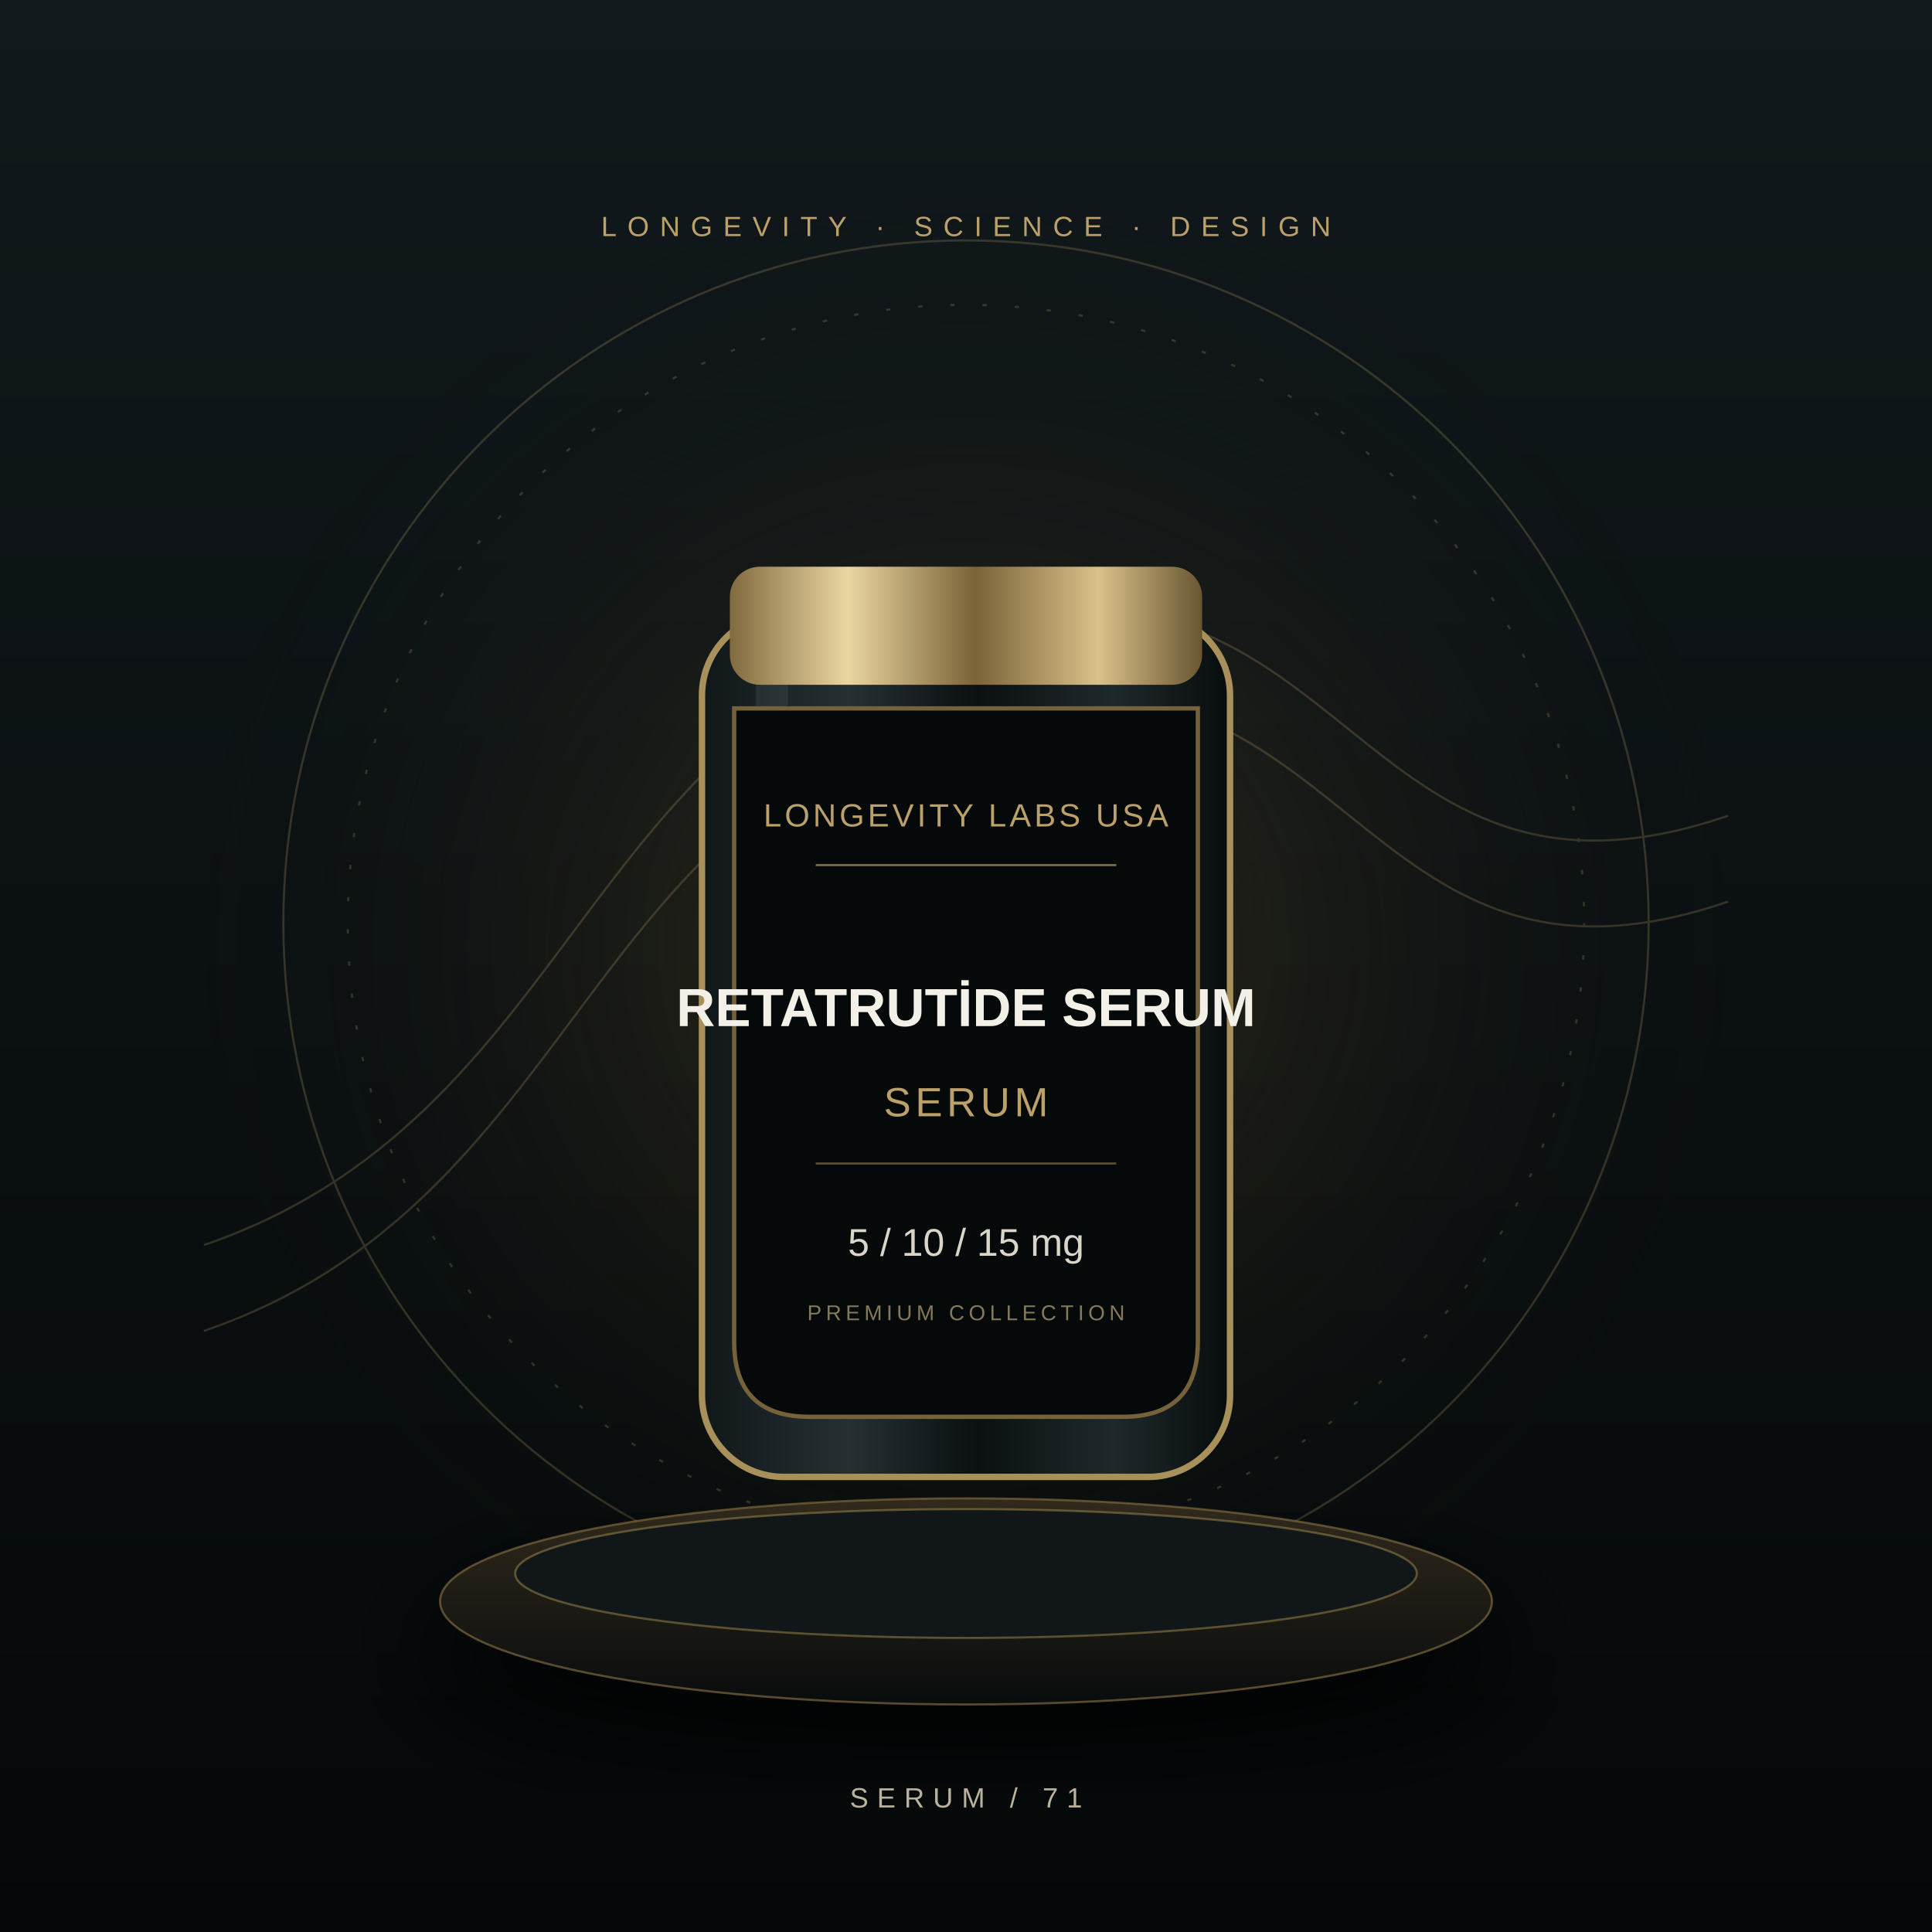
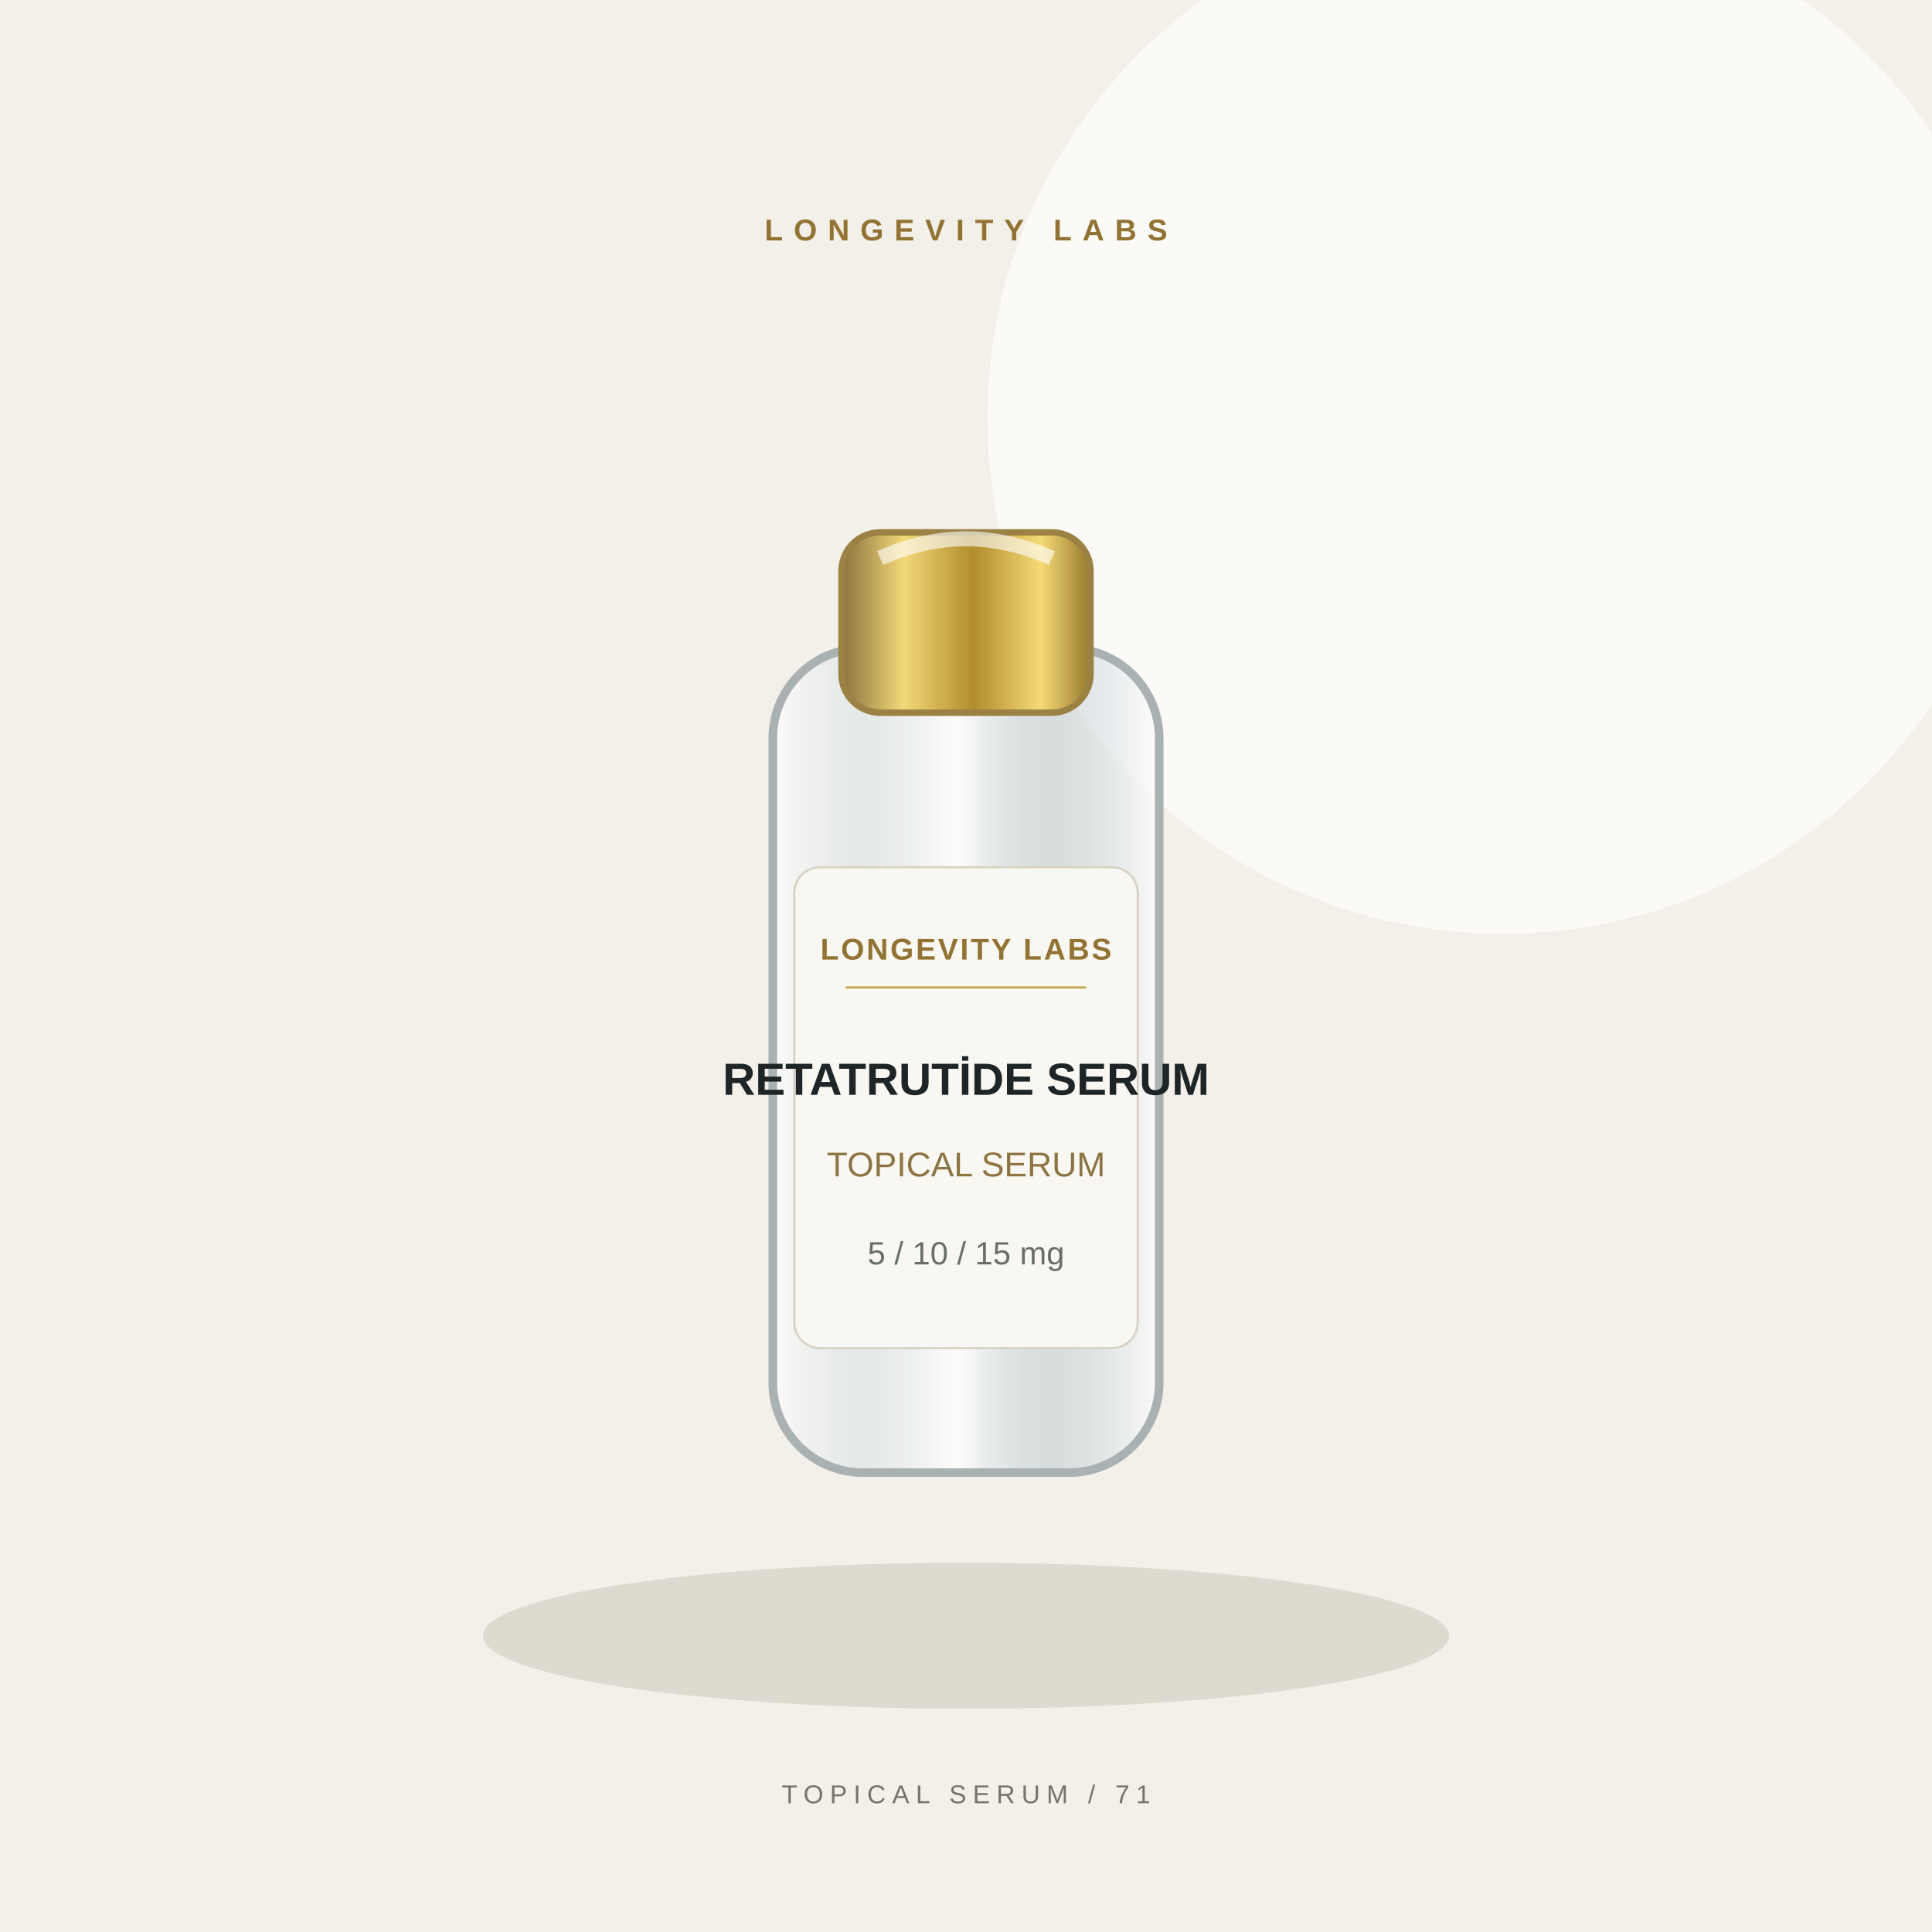
<svg xmlns="http://www.w3.org/2000/svg" width="900" height="900" viewBox="0 0 900 900" role="img" aria-labelledby="title desc">
  <defs>
-     <linearGradient id="bg" x2="0" y2="1">
-       <stop stop-color="#11191c" />
-       <stop offset="1" stop-color="#050809" />
+     <linearGradient id="clearGlass" x2="1">
+       <stop stop-color="#fff" stop-opacity=".72" />
+       <stop offset=".22" stop-color="#d5e0e4" stop-opacity=".48" />
+       <stop offset=".48" stop-color="#fff" stop-opacity=".86" />
+       <stop offset=".72" stop-color="#aec0c9" stop-opacity=".4" />
+       <stop offset="1" stop-color="#fff" stop-opacity=".72" />
    </linearGradient>
-     <radialGradient id="glow">
-       <stop stop-color="#6f5a2e" stop-opacity=".42" />
-       <stop offset="1" stop-color="#050809" stop-opacity="0" />
-     </radialGradient>
-     <linearGradient id="glass" x2="1">
-       <stop stop-color="#101719" />
-       <stop offset=".28" stop-color="#253033" />
-       <stop offset=".52" stop-color="#0b1012" />
-       <stop offset=".78" stop-color="#1e292b" />
-       <stop offset="1" stop-color="#080c0d" />
+     <linearGradient id="goldMetal" x2="1">
+       <stop stop-color="#8a713d" />
+       <stop offset=".25" stop-color="#f2d879" />
+       <stop offset=".53" stop-color="#b18d2e" />
+       <stop offset=".8" stop-color="#f5da77" />
+       <stop offset="1" stop-color="#96782b" />
    </linearGradient>
-     <linearGradient id="metal" x2="1">
-       <stop stop-color="#806a3e" />
-       <stop offset=".25" stop-color="#ead6a1" />
-       <stop offset=".52" stop-color="#7a6337" />
-       <stop offset=".78" stop-color="#d9c18a" />
-       <stop offset="1" stop-color="#685530" />
+     <linearGradient id="darkGlass" x2="1">
+       <stop stop-color="#080b0c" />
+       <stop offset=".26" stop-color="#25292a" />
+       <stop offset=".5" stop-color="#090b0b" />
+       <stop offset=".76" stop-color="#242727" />
+       <stop offset="1" stop-color="#080a0a" />
    </linearGradient>
-     <linearGradient id="floor" x2="0" y2="1">
-       <stop stop-color="#312a1c" />
-       <stop offset="1" stop-color="#090c0d" />
-     </linearGradient>
-     <filter id="blur">
-       <feGaussianBlur stdDeviation="25" />
-     </filter>
  </defs>
-   <rect width="900" height="900" fill="url(#bg)" />
-   <ellipse cx="450" cy="442" rx="380" ry="370" fill="url(#glow)" />
-   <g fill="none" stroke="#bba06a" opacity=".24">
-     <circle cx="450" cy="430" r="318" />
-     <circle cx="450" cy="430" r="288" stroke-dasharray="2 13" />
-     <path d="M95 580C270 520 270 335 450 290s180 150 355 90" />
-     <path d="M95 620C270 560 270 375 450 330s180 150 355 90" />
+   <rect width="900" height="900" fill="#f3f0e9" />
+   <circle cx="700" cy="195" r="240" fill="#fff" opacity=".64" />
+   <ellipse cx="450" cy="762" rx="225" ry="34" fill="#979182" opacity=".24" />
+   <g>
+     <g>
+       <rect x="360" y="302" width="180" height="384" rx="42" fill="url(#clearGlass)" stroke="#aab1b2" stroke-width="4" />
+       <rect x="392" y="248" width="116" height="84" rx="18" fill="url(#goldMetal)" stroke="#9b8244" stroke-width="3" />
+       <path d="M410 260q40-18 80 0" fill="none" stroke="#fff" stroke-width="7" opacity=".6" />
+       <rect x="370" y="404" width="160" height="224" rx="12" fill="#f8f7f2" stroke="#d8d2c5" />
+       <text x="450" y="447" text-anchor="middle" fill="#927333" font-family="Arial,sans-serif" font-size="14" font-weight="700" letter-spacing="1">LONGEVITY LABS</text>
+       <path d="M394 460h112" stroke="#c4a64d" />
+       <text x="450" y="510" text-anchor="middle" fill="#1d2527" font-family="Arial,sans-serif" font-size="21" font-weight="700">RETATRUTİDE SERUM</text>
+       <text x="450" y="548" text-anchor="middle" fill="#8c7543" font-family="Arial,sans-serif" font-size="16">TOPICAL SERUM</text>
+       <text x="450" y="589" text-anchor="middle" fill="#686e6b" font-family="Arial,sans-serif" font-size="15">5 / 10 / 15 mg</text>
+     </g>
  </g>
-   <ellipse cx="450" cy="770" rx="255" ry="54" fill="#000" opacity=".8" filter="url(#blur)" />
-   <ellipse cx="450" cy="746" rx="245" ry="48" fill="url(#floor)" stroke="#7b673e" stroke-opacity=".7" />
-   <ellipse cx="450" cy="733" rx="210" ry="30" fill="#111719" stroke="#c6a75d" stroke-opacity=".4" />
-   <g>
-     <rect x="327" y="286" width="246" height="402" rx="38" fill="url(#glass)" stroke="#a7905a" stroke-width="3" />
-     <rect x="352" y="310" width="15" height="345" rx="7" fill="#fff" opacity=".07" />
-     <rect x="340" y="264" width="220" height="55" rx="14" fill="url(#metal)" />
-     <path d="M342 330h216v295q0 35-35 35H377q-35 0-35-35z" fill="#05090a" stroke="#75613a" stroke-width="2" />
-     <text x="450" y="385" text-anchor="middle" fill="#bba06a" font-family="Arial,sans-serif" font-size="15" letter-spacing="1.5">LONGEVITY LABS USA</text>
-     <path d="M380 403h140" stroke="#bba06a" opacity=".65" />
-     <text x="450" y="478" text-anchor="middle" fill="#f3f0e8" font-family="Arial,sans-serif" font-size="25" font-weight="700">RETATRUTİDE SERUM</text>
-     <text x="450" y="520" text-anchor="middle" fill="#bba06a" font-family="Arial,sans-serif" font-size="19" letter-spacing="2">SERUM</text>
-     <path d="M380 542h140" stroke="#bba06a" opacity=".45" />
-     <text x="450" y="585" text-anchor="middle" fill="#d9d5c9" font-family="Arial,sans-serif" font-size="18">5 / 10 / 15 mg</text>
-     <text x="450" y="615" text-anchor="middle" fill="#857959" font-family="Arial,sans-serif" font-size="10" letter-spacing="2">PREMIUM COLLECTION</text>
-   </g>
-   <g text-anchor="middle" font-family="Arial,sans-serif">
-     <text x="450" y="110" fill="#bba06a" font-size="13" letter-spacing="5">LONGEVITY · SCIENCE · DESIGN</text>
-     <text x="450" y="842" fill="#bbb29c" font-size="13" letter-spacing="4">SERUM / 71</text>
-   </g>
+   <text x="450" y="112" text-anchor="middle" fill="#927333" font-family="Arial,sans-serif" font-size="14" font-weight="700" letter-spacing="5">LONGEVITY LABS</text>
+   <text x="450" y="840" text-anchor="middle" fill="#76736c" font-family="Arial,sans-serif" font-size="12" letter-spacing="3">TOPICAL SERUM / 71</text>
</svg>
